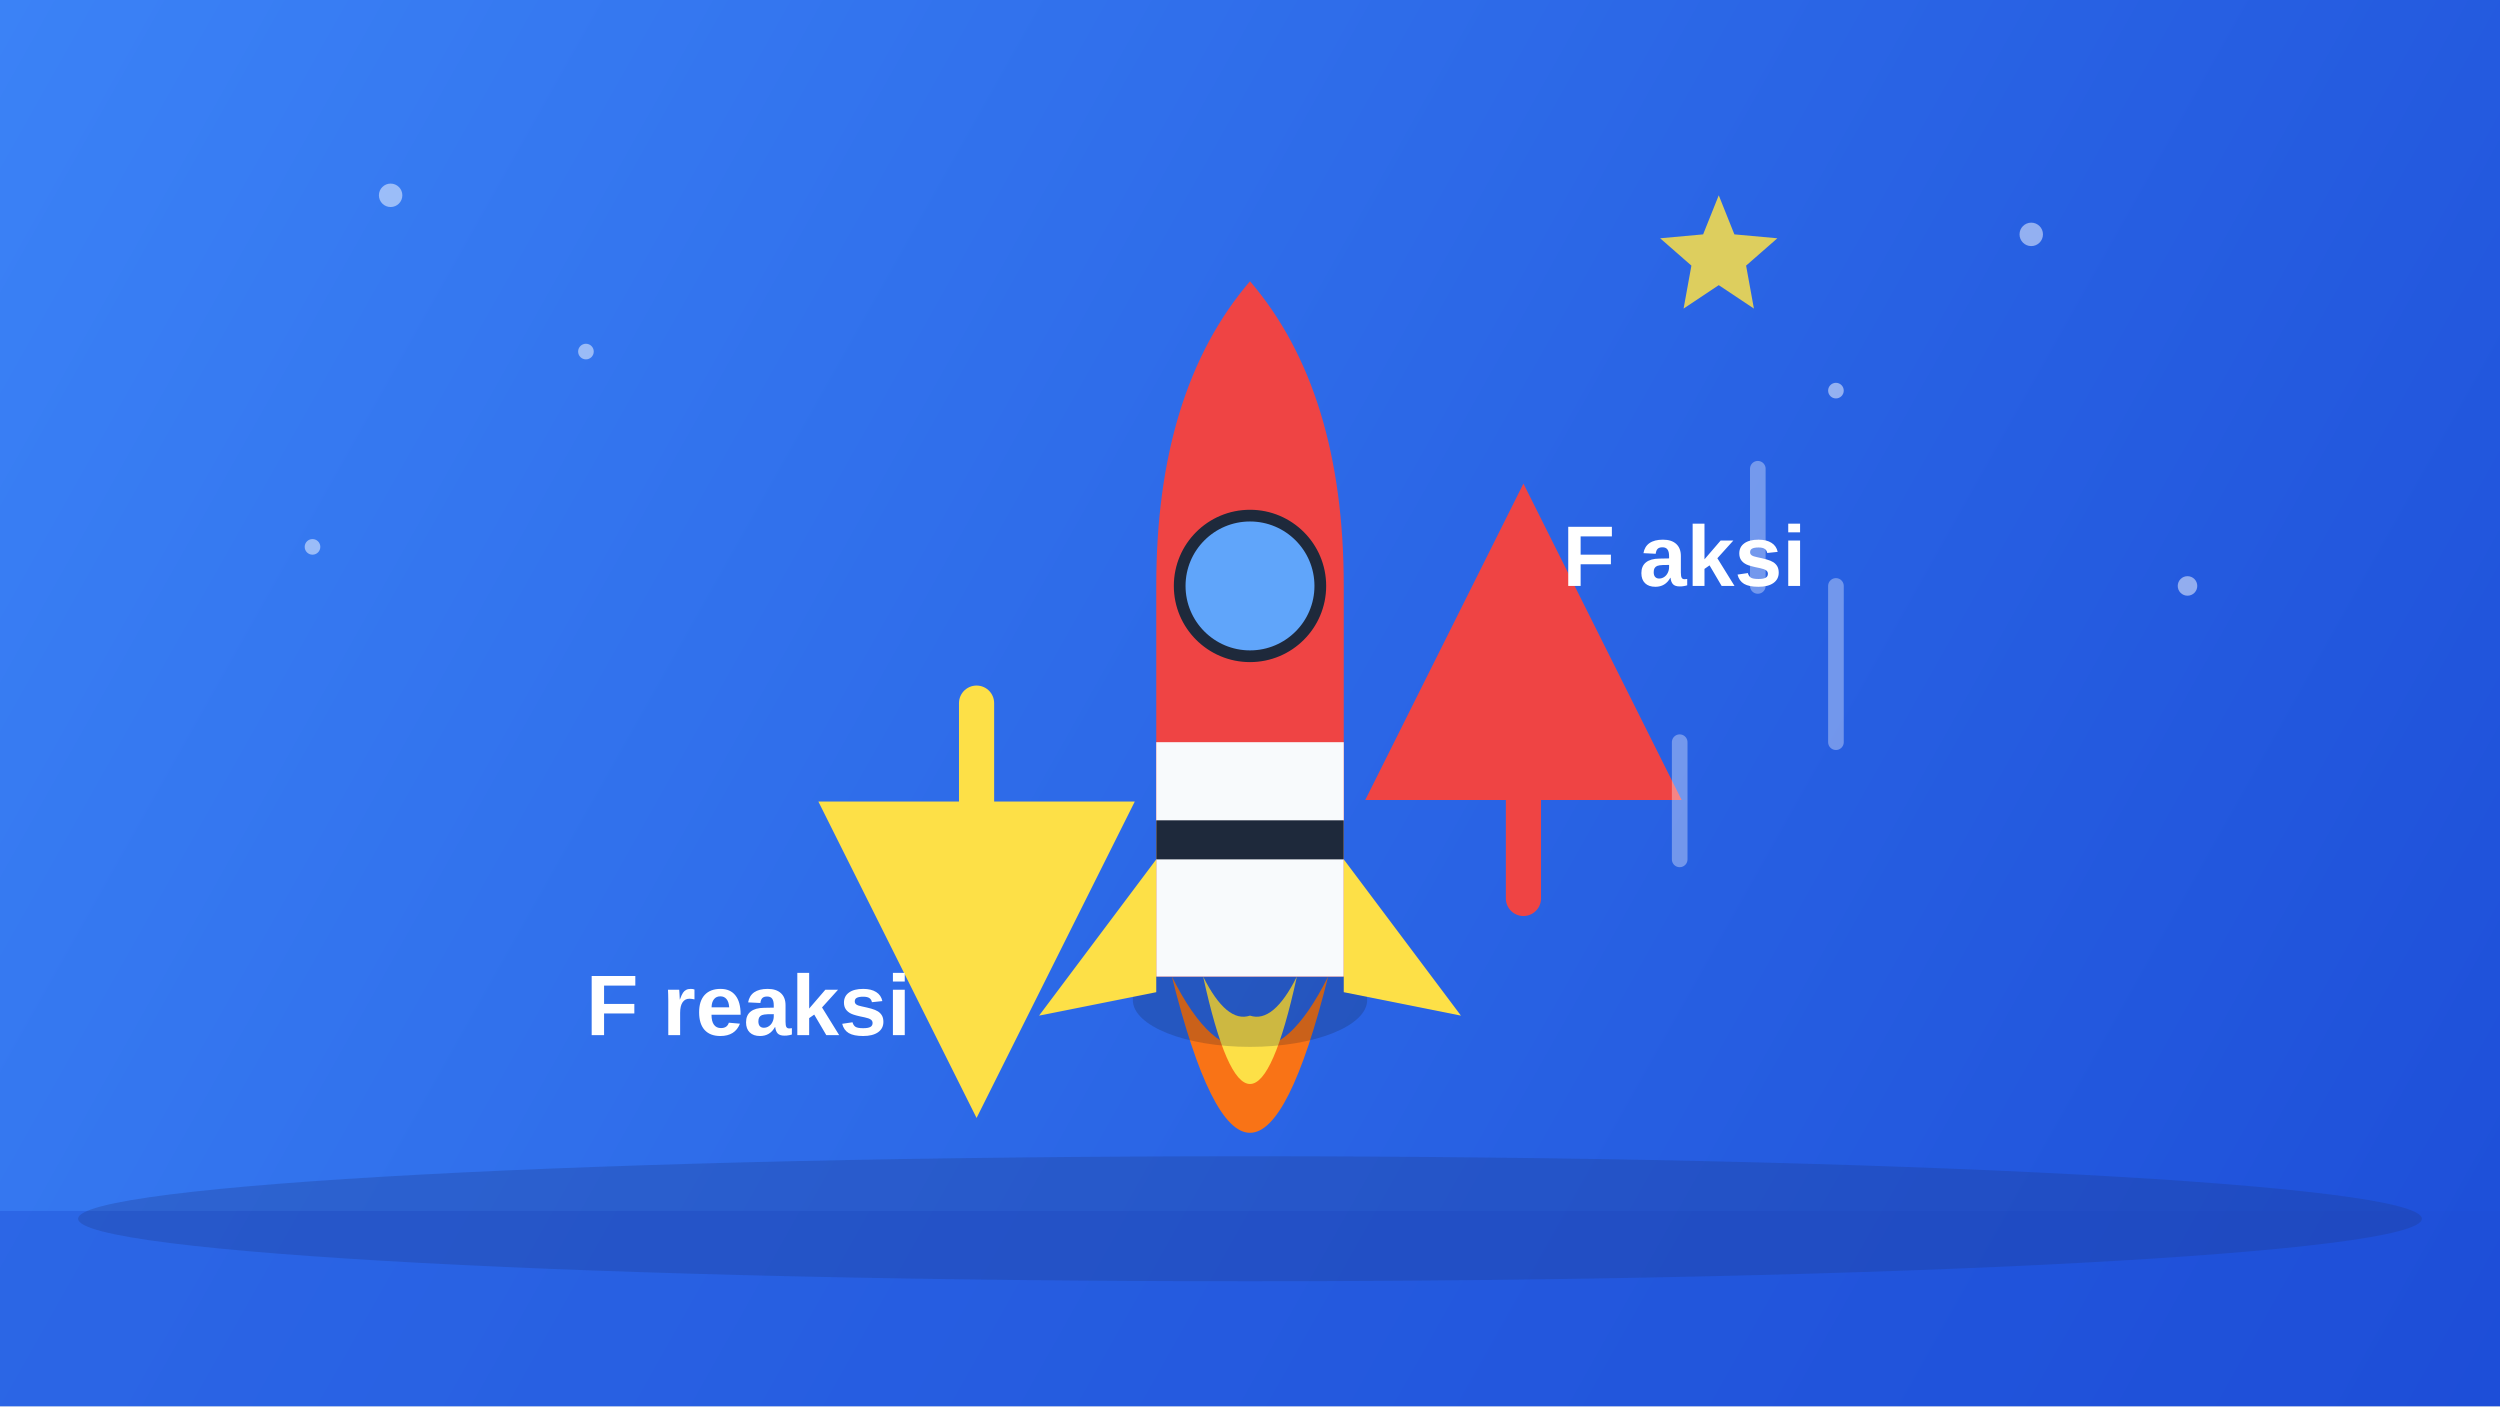
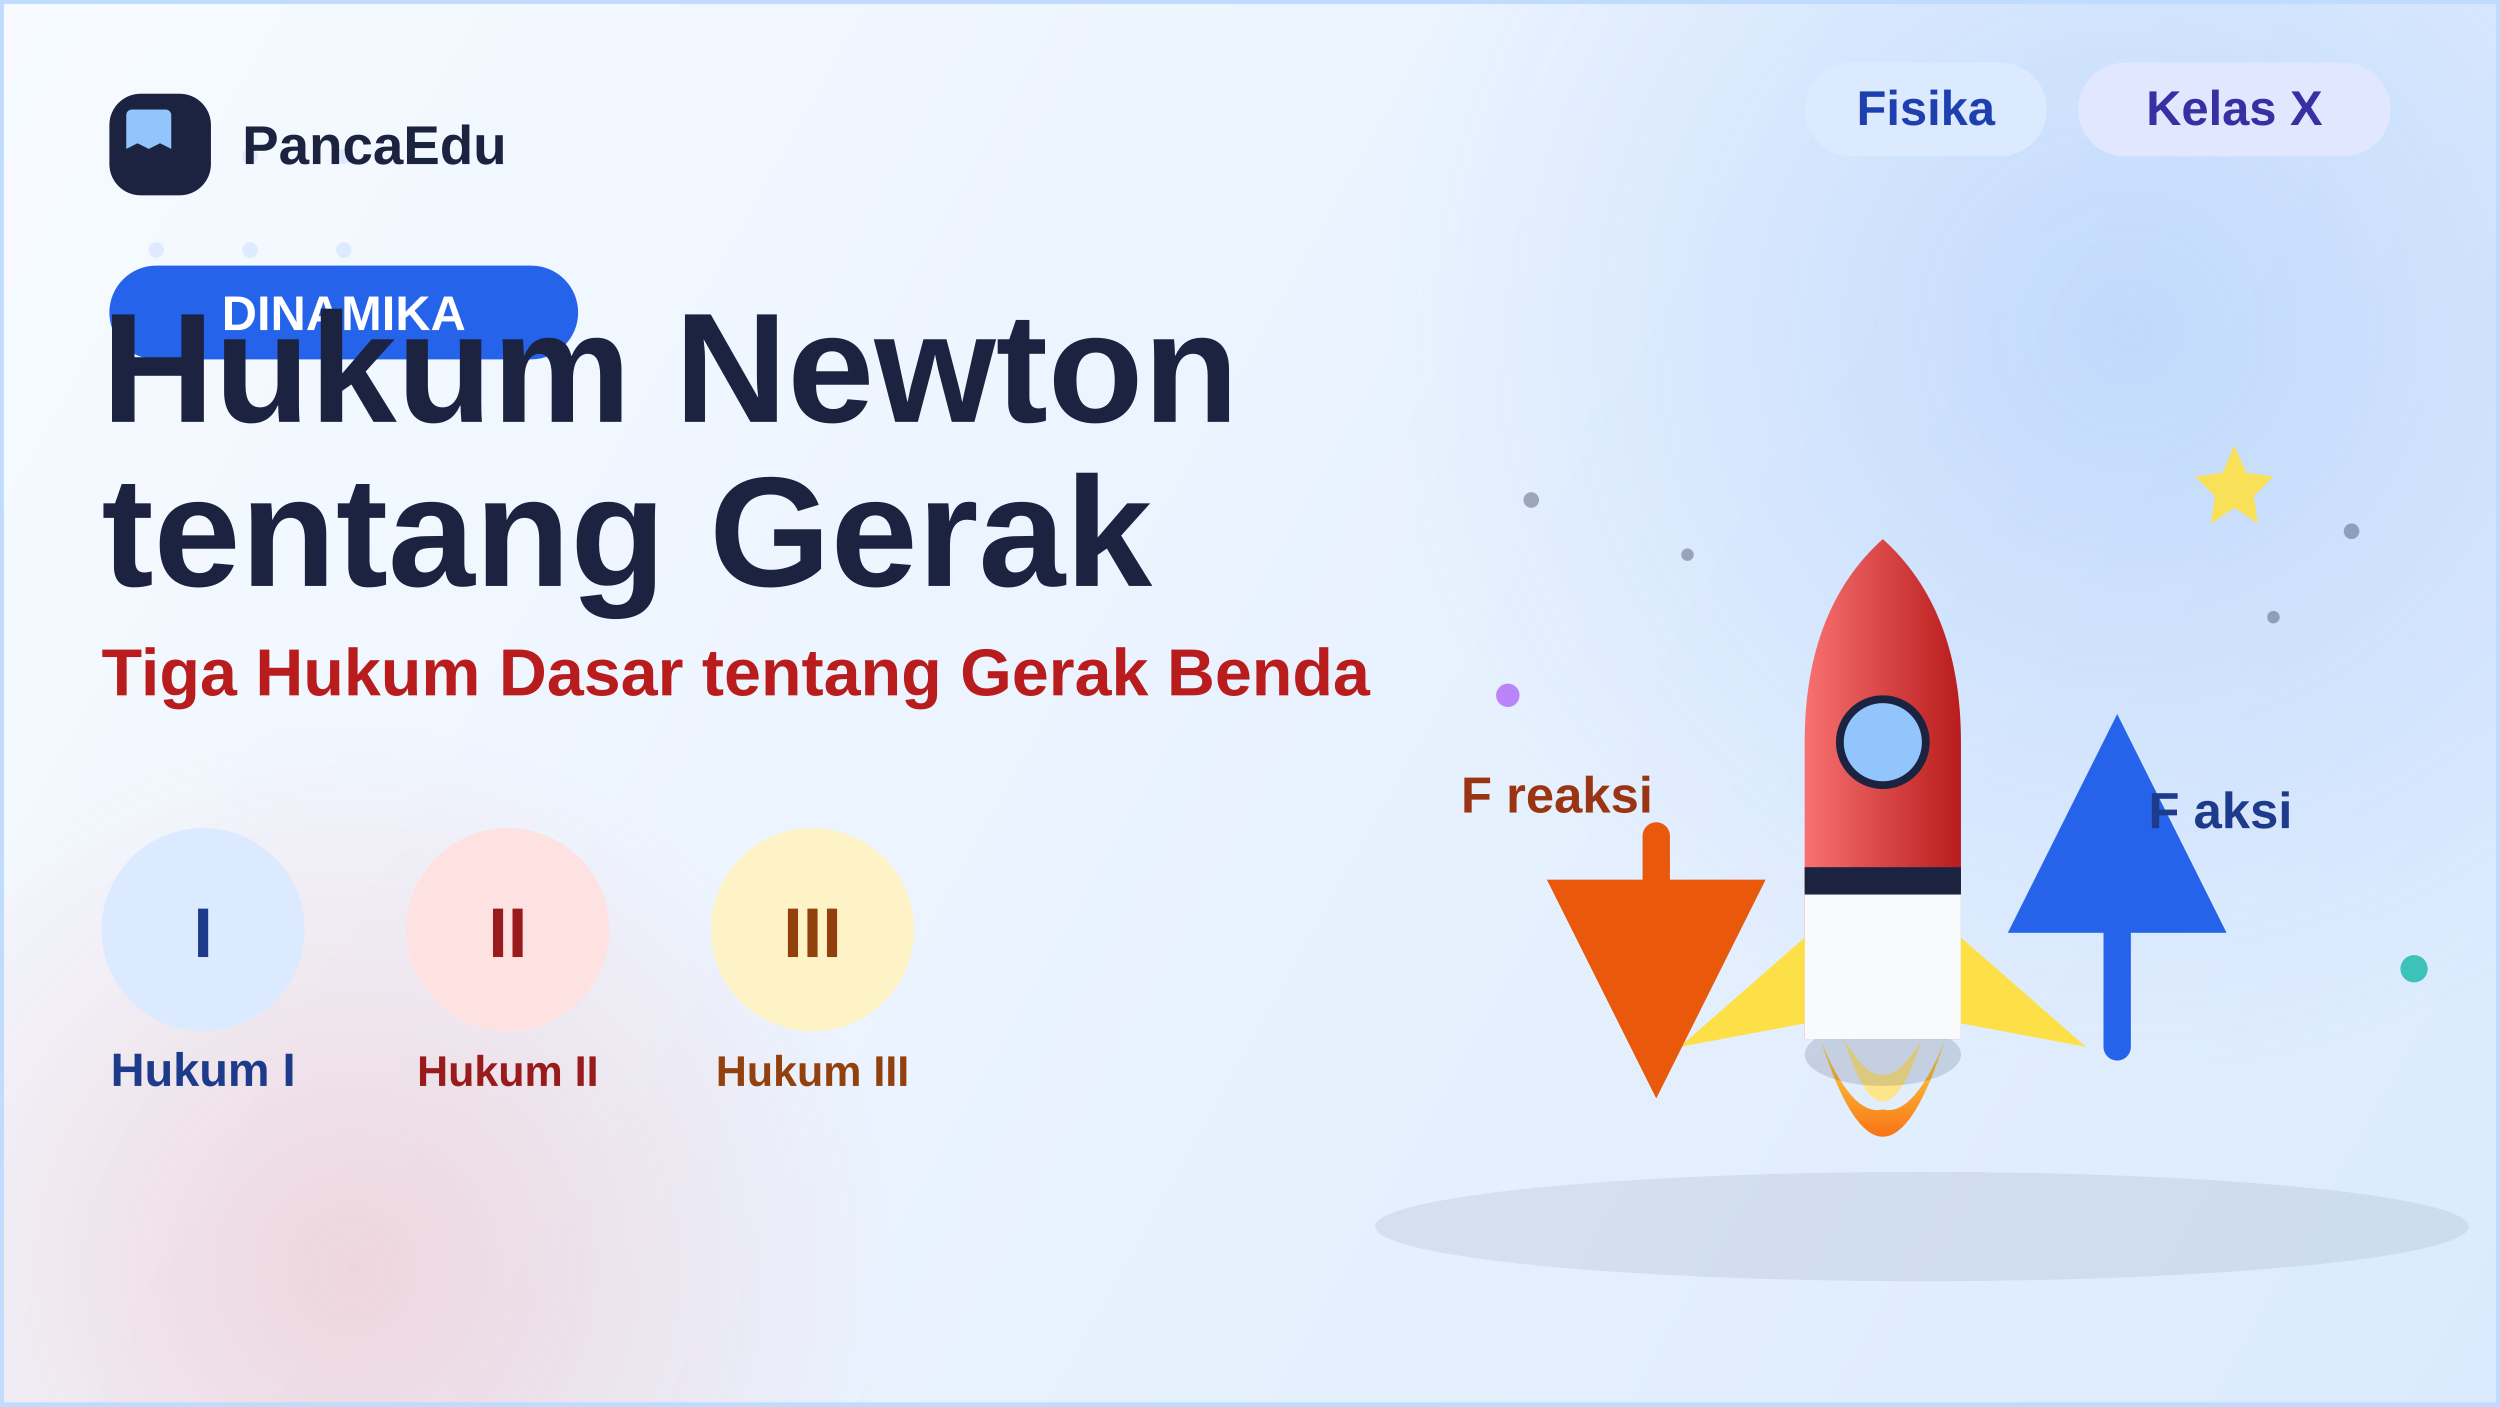
<svg xmlns="http://www.w3.org/2000/svg" viewBox="0 0 640 360">
  <defs>
-     <linearGradient id="bg" x1="0" y1="0" x2="640" y2="360" gradientUnits="userSpaceOnUse">
-       <stop offset="0" stop-color="#3b82f6" />
-       <stop offset="1" stop-color="#1d4ed8" />
+     <linearGradient id="nwBgTint" x1="0" y1="0" x2="640" y2="360" gradientUnits="userSpaceOnUse">
+       <stop offset="0" stop-color="#f7fbff" />
+       <stop offset="1" stop-color="#dbeafe" />
    </linearGradient>
-     <marker id="nf-ah-red" viewBox="0 0 10 10" refX="8" refY="5" markerWidth="9" markerHeight="9" orient="auto-start-reverse">
-       <path d="M0 0 L10 5 L0 10 z" fill="#ef4444" />
+     <radialGradient id="nwBlobBlue" cx="0.5" cy="0.5" r="0.5">
+       <stop offset="0" stop-color="#3b82f6" stop-opacity="0.2" />
+       <stop offset="1" stop-color="#3b82f6" stop-opacity="0" />
+     </radialGradient>
+     <radialGradient id="nwBlobRed" cx="0.5" cy="0.5" r="0.5">
+       <stop offset="0" stop-color="#ef4444" stop-opacity="0.18" />
+       <stop offset="1" stop-color="#ef4444" stop-opacity="0" />
+     </radialGradient>
+     <linearGradient id="nwBodyG" x1="0" y1="0" x2="1" y2="0">
+       <stop offset="0" stop-color="#f87171" />
+       <stop offset="1" stop-color="#b91c1c" />
+     </linearGradient>
+     <linearGradient id="nwFlameG" x1="0" y1="0" x2="0" y2="1">
+       <stop offset="0" stop-color="#fde047" />
+       <stop offset="1" stop-color="#f97316" />
+     </linearGradient>
+     <marker id="nwAhBlue" viewBox="0 0 10 10" refX="8" refY="5" markerWidth="8" markerHeight="8" orient="auto-start-reverse">
+       <path d="M0 0 L10 5 L0 10 z" fill="#2563eb" />
    </marker>
-     <marker id="nf-ah-yellow" viewBox="0 0 10 10" refX="8" refY="5" markerWidth="9" markerHeight="9" orient="auto-start-reverse">
-       <path d="M0 0 L10 5 L0 10 z" fill="#fde047" />
+     <marker id="nwAhOrange" viewBox="0 0 10 10" refX="8" refY="5" markerWidth="8" markerHeight="8" orient="auto-start-reverse">
+       <path d="M0 0 L10 5 L0 10 z" fill="#ea580c" />
    </marker>
  </defs>
-   <rect width="640" height="360" fill="url(#bg)" />
-   <g fill="#ffffff" opacity="0.5">
-     <circle cx="100" cy="50" r="3" />
-     <circle cx="150" cy="90" r="2" />
-     <circle cx="520" cy="60" r="3" />
-     <circle cx="470" cy="100" r="2" />
-     <circle cx="80" cy="140" r="2" />
-     <circle cx="560" cy="150" r="2.5" />
+   <rect width="640" height="360" fill="url(#nwBgTint)" />
+   <circle cx="545" cy="85" r="190" fill="url(#nwBlobBlue)" />
+   <circle cx="90" cy="325" r="140" fill="url(#nwBlobRed)" />
+   <rect width="640" height="360" fill="none" stroke="#bfdbfe" stroke-width="2" />
+   <g fill="#3b82f6" opacity="0.12">
+     <circle cx="40" cy="40" r="2" />
+     <circle cx="64" cy="40" r="2" />
+     <circle cx="88" cy="40" r="2" />
+     <circle cx="40" cy="64" r="2" />
+     <circle cx="64" cy="64" r="2" />
+     <circle cx="88" cy="64" r="2" />
  </g>
-   <path d="M440 50 l4 10 11 1 -8 7 2 11 -9 -6 -9 6 2 -11 -8 -7 11 -1 z" fill="#fde047" opacity="0.85" />
-   <rect x="0" y="310" width="640" height="50" fill="#1d4ed8" opacity="0.4" />
-   <ellipse cx="320" cy="312" rx="300" ry="16" fill="#1e3a8a" opacity="0.3" />
-   <g>
-     <path d="M300 250 Q320 330 340 250 Q330 270 320 268 Q310 270 300 250 Z" fill="#f97316" />
-     <path d="M308 250 Q320 305 332 250 Q326 262 320 260 Q314 262 308 250 Z" fill="#fde047" />
+   <g transform="translate(28,24)">
+     <rect width="26" height="26" rx="8" fill="#1b2340" />
+     <path d="M6 7h14a2 2 0 0 1 2 2v12l-4-2-4 2-4-2-4 2V9a2 2 0 0 1 2-2z" fill="#93c5fd" transform="translate(0,-1) scale(0.72)" />
+     <text x="34" y="18" font-family="Arial, sans-serif" font-size="14" font-weight="700" fill="#1b2340">PancaEdu</text>
  </g>
-   <g>
-     <ellipse cx="320" cy="256" rx="30" ry="12" fill="#0f172a" opacity="0.2" />
-     <path d="M296 250 L296 150 Q296 100 320 72 Q344 100 344 150 L344 250 Z" fill="#ef4444" />
-     <path d="M296 190 L344 190 L344 250 L296 250 Z" fill="#f8fafc" />
-     <circle cx="320" cy="150" r="18" fill="#60a5fa" />
-     <circle cx="320" cy="150" r="18" fill="none" stroke="#1e293b" stroke-width="3" />
-     <path d="M296 220 L266 260 L296 254 Z" fill="#fde047" />
-     <path d="M344 220 L374 260 L344 254 Z" fill="#fde047" />
-     <rect x="296" y="210" width="48" height="10" fill="#1e293b" />
+   <g font-family="Arial, sans-serif" font-size="12.5" font-weight="700">
+     <rect x="462" y="16" width="62" height="24" rx="12" fill="#dbeafe" />
+     <text x="493" y="32" text-anchor="middle" fill="#1e40af">Fisika</text>
+     <rect x="532" y="16" width="80" height="24" rx="12" fill="#e0e7ff" />
+     <text x="572" y="32" text-anchor="middle" fill="#3730a3">Kelas X</text>
  </g>
-   <line x1="390" y1="230" x2="390" y2="140" stroke="#ef4444" stroke-width="9" stroke-linecap="round" marker-end="url(#nf-ah-red)" />
-   <text x="400" y="150" fill="#ffffff" font-size="22" font-family="Arial, sans-serif" font-weight="bold">F aksi</text>
-   <line x1="250" y1="180" x2="250" y2="270" stroke="#fde047" stroke-width="9" stroke-linecap="round" marker-end="url(#nf-ah-yellow)" />
-   <text x="150" y="265" fill="#ffffff" font-size="22" font-family="Arial, sans-serif" font-weight="bold">F reaksi</text>
-   <g stroke="#ffffff" stroke-width="4" stroke-linecap="round" opacity="0.35">
-     <line x1="450" y1="120" x2="450" y2="150" />
-     <line x1="470" y1="150" x2="470" y2="190" />
-     <line x1="430" y1="190" x2="430" y2="220" />
+   <g font-family="Arial, sans-serif" font-size="12.5" font-weight="700">
+     <rect x="28" y="68" width="120" height="24" rx="12" fill="#2563eb" />
+     <text x="88" y="84.5" text-anchor="middle" fill="#ffffff">DINAMIKA</text>
+   </g>
+   <text x="26" y="108" font-family="Arial, sans-serif" font-size="40" font-weight="800" fill="#1b2340">Hukum Newton</text>
+   <text x="26" y="150" font-family="Arial, sans-serif" font-size="40" font-weight="800" fill="#1b2340">tentang Gerak</text>
+   <text x="26" y="178" font-family="Arial, sans-serif" font-size="17" font-weight="600" fill="#b91c1c">Tiga Hukum Dasar tentang Gerak Benda</text>
+   <g font-family="Arial, sans-serif">
+     <g transform="translate(26,212)">
+       <circle cx="26" cy="26" r="26" fill="#dbeafe" />
+       <text x="26" y="33" text-anchor="middle" font-size="18" font-weight="800" fill="#1e3a8a">I</text>
+       <text x="26" y="66" text-anchor="middle" font-size="12" font-weight="700" fill="#1e3a8a">Hukum I</text>
+     </g>
+     <g transform="translate(104,212)">
+       <circle cx="26" cy="26" r="26" fill="#fee2e2" />
+       <text x="26" y="33" text-anchor="middle" font-size="18" font-weight="800" fill="#991b1b">II</text>
+       <text x="26" y="66" text-anchor="middle" font-size="11" font-weight="700" fill="#991b1b">Hukum II</text>
+     </g>
+     <g transform="translate(182,212)">
+       <circle cx="26" cy="26" r="26" fill="#fef3c7" />
+       <text x="26" y="33" text-anchor="middle" font-size="18" font-weight="800" fill="#92400e">III</text>
+       <text x="26" y="66" text-anchor="middle" font-size="11" font-weight="700" fill="#92400e">Hukum III</text>
+     </g>
+   </g>
+   <g transform="translate(372,118)">
+     <ellipse cx="120" cy="196" rx="140" ry="14" fill="#1b2340" opacity="0.08" />
+     <g fill="#1b2340" opacity="0.35">
+       <circle cx="20" cy="10" r="2" />
+       <circle cx="60" cy="24" r="1.6" />
+       <circle cx="230" cy="18" r="2" />
+       <circle cx="210" cy="40" r="1.6" />
+     </g>
+     <path d="M200 -4 l3 7 7 1 -5 5 1 7 -6 -4 -6 4 1 -7 -5 -5 7 -1 z" fill="#fde047" opacity="0.9" />
+     <path d="M94 148 Q110 198 126 148 Q118 168 110 166 Q102 168 94 148 Z" fill="url(#nwFlameG)" />
+     <path d="M100 148 Q110 180 120 148 Q114 158 110 157 Q106 158 100 148 Z" fill="#fde68a" />
+     <ellipse cx="110" cy="152" rx="20" ry="8" fill="#1b2340" opacity="0.15" />
+     <path d="M90 148 L90 72 Q90 38 110 20 Q130 38 130 72 L130 148 Z" fill="url(#nwBodyG)" />
+     <rect x="90" y="110" width="40" height="38" fill="#f8fafc" />
+     <circle cx="110" cy="72" r="11" fill="#93c5fd" />
+     <circle cx="110" cy="72" r="11" fill="none" stroke="#1b2340" stroke-width="2" />
+     <path d="M90 122 L58 150 L90 144 Z" fill="#fde047" />
+     <path d="M130 122 L162 150 L130 144 Z" fill="#fde047" />
+     <rect x="90" y="104" width="40" height="7" fill="#1b2340" />
+     <line x1="170" y1="150" x2="170" y2="76" stroke="#2563eb" stroke-width="7" stroke-linecap="round" marker-end="url(#nwAhBlue)" />
+     <text x="178" y="94" font-family="Arial, sans-serif" font-size="13" font-weight="700" fill="#1e3a8a">F aksi</text>
+     <line x1="52" y1="96" x2="52" y2="152" stroke="#ea580c" stroke-width="7" stroke-linecap="round" marker-end="url(#nwAhOrange)" />
+     <text x="2" y="90" font-family="Arial, sans-serif" font-size="13" font-weight="700" fill="#9a3412">F reaksi</text>
+     <circle cx="246" cy="130" r="3.5" fill="#14b8a6" opacity="0.8" />
+     <circle cx="14" cy="60" r="3" fill="#a855f7" opacity="0.7" />
  </g>
</svg>
